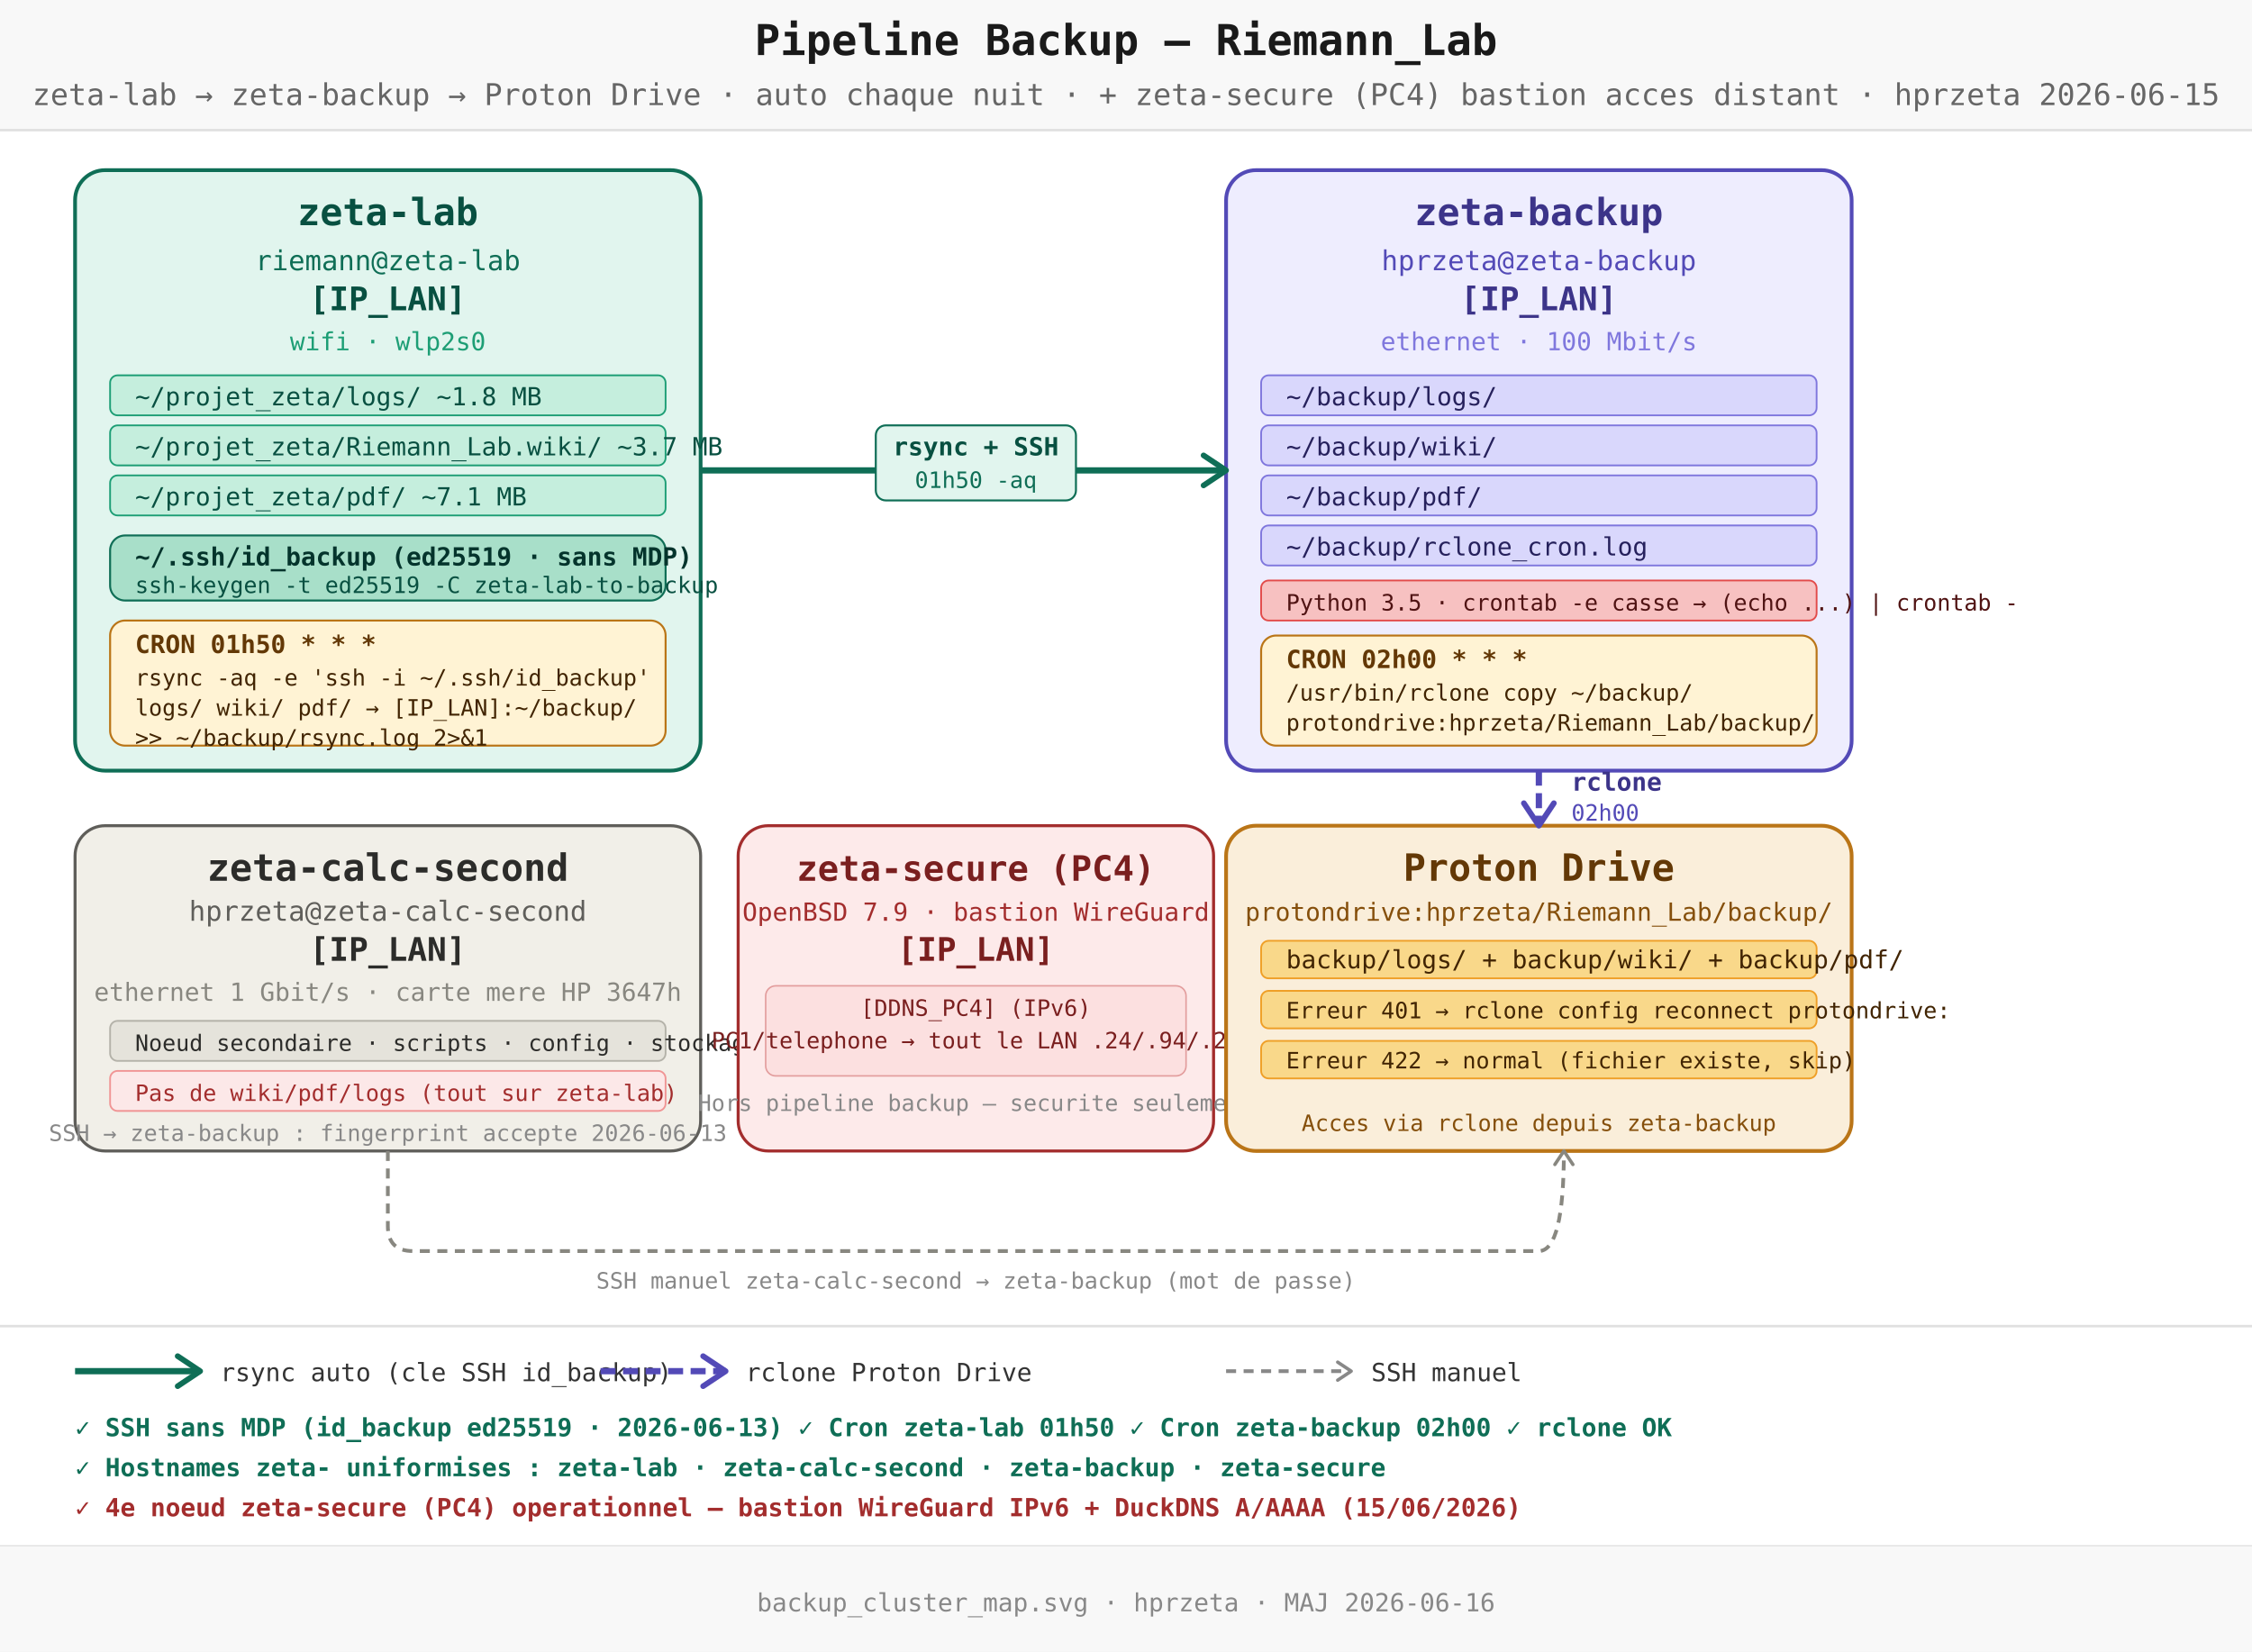
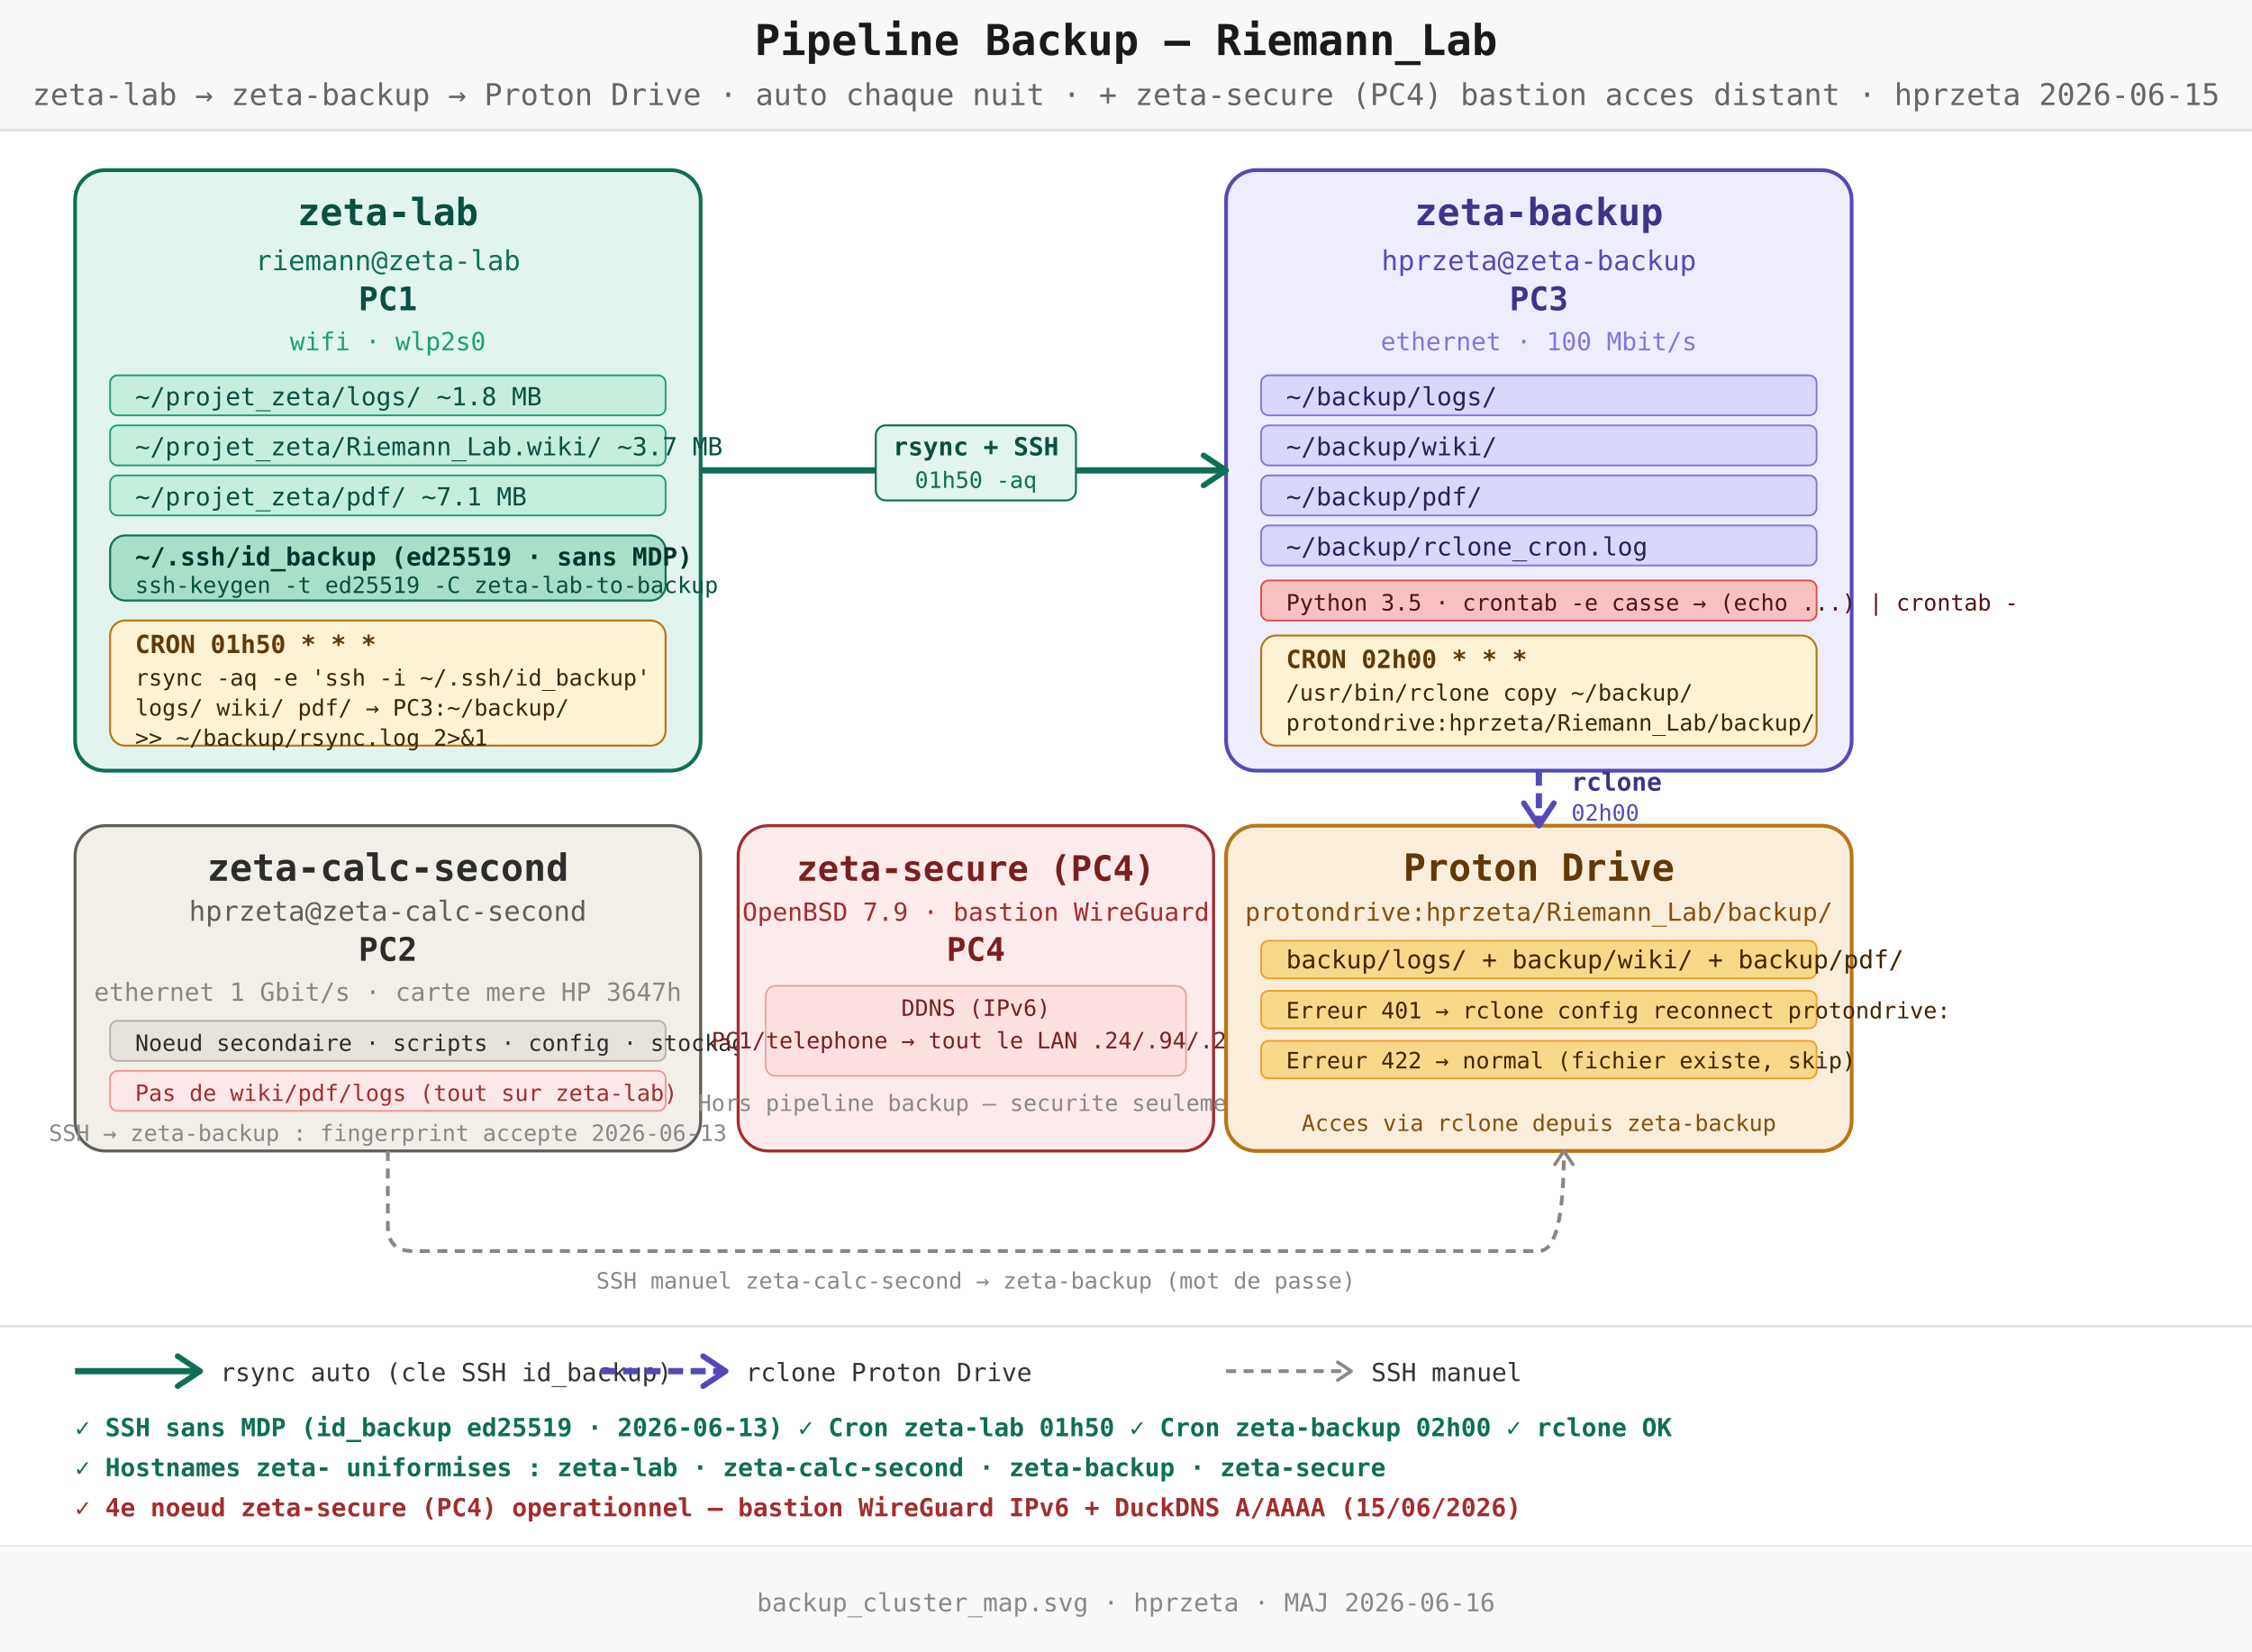
<svg xmlns="http://www.w3.org/2000/svg" width="900" height="660" viewBox="0 0 900 660" font-family="monospace,sans-serif">
  <rect width="900" height="660" fill="#ffffff" />
  <rect x="0" y="0" width="900" height="52" fill="#f8f8f8" />
  <line x1="0" y1="52" x2="900" y2="52" stroke="#e0e0e0" stroke-width="1" />
  <text x="450" y="22" text-anchor="middle" font-size="17" font-weight="700" fill="#1a1a1a">Pipeline Backup — Riemann_Lab</text>
  <text x="450" y="42" text-anchor="middle" font-size="12" fill="#666">zeta-lab → zeta-backup → Proton Drive · auto chaque nuit · + zeta-secure (PC4) bastion acces distant · hprzeta 2026-06-15</text>
  <rect x="30" y="68" width="250" height="240" rx="12" fill="#e1f5ee" stroke="#0f6e56" stroke-width="1.5" />
  <text x="155" y="90" text-anchor="middle" font-size="15" font-weight="700" fill="#085041">zeta-lab</text>
  <text x="155" y="108" text-anchor="middle" font-size="11" fill="#0f6e56">riemann@zeta-lab</text>
-   <text x="155" y="124" text-anchor="middle" font-size="13" font-weight="700" fill="#085041">[IP_LAN]</text>
+   <text x="155" y="124" text-anchor="middle" font-size="13" font-weight="700" fill="#085041">PC1</text>
  <text x="155" y="140" text-anchor="middle" font-size="10" fill="#1d9e75">wifi · wlp2s0</text>
  <rect x="44" y="150" width="222" height="16" rx="3" fill="#c5eedd" stroke="#1d9e75" stroke-width="0.7" />
  <text x="54" y="162" font-size="10" fill="#085041">~/projet_zeta/logs/      ~1.8 MB</text>
  <rect x="44" y="170" width="222" height="16" rx="3" fill="#c5eedd" stroke="#1d9e75" stroke-width="0.7" />
  <text x="54" y="182" font-size="10" fill="#085041">~/projet_zeta/Riemann_Lab.wiki/  ~3.7 MB</text>
  <rect x="44" y="190" width="222" height="16" rx="3" fill="#c5eedd" stroke="#1d9e75" stroke-width="0.7" />
  <text x="54" y="202" font-size="10" fill="#085041">~/projet_zeta/pdf/       ~7.1 MB</text>
  <rect x="44" y="214" width="222" height="26" rx="6" fill="#a8dfc9" stroke="#0f6e56" stroke-width="0.8" />
  <text x="54" y="226" font-size="10" font-weight="600" fill="#04342c">~/.ssh/id_backup  (ed25519 · sans MDP)</text>
  <text x="54" y="237" font-size="9" fill="#085041">ssh-keygen -t ed25519 -C zeta-lab-to-backup</text>
  <rect x="44" y="248" width="222" height="50" rx="6" fill="#fff3d4" stroke="#ba7517" stroke-width="0.8" />
  <text x="54" y="261" font-size="10" font-weight="700" fill="#633806">CRON  01h50 * * *</text>
  <text x="54" y="274" font-size="9" fill="#412402">rsync -aq -e 'ssh -i ~/.ssh/id_backup'</text>
-   <text x="54" y="286" font-size="9" fill="#412402">  logs/ wiki/ pdf/ → [IP_LAN]:~/backup/</text>
+   <text x="54" y="286" font-size="9" fill="#412402">  logs/ wiki/ pdf/ → PC3:~/backup/</text>
  <text x="54" y="298" font-size="9" fill="#412402">  &gt;&gt; ~/backup/rsync.log 2&gt;&amp;1</text>
  <rect x="490" y="68" width="250" height="240" rx="12" fill="#eeedfe" stroke="#534ab7" stroke-width="1.5" />
  <text x="615" y="90" text-anchor="middle" font-size="15" font-weight="700" fill="#3c3489">zeta-backup</text>
  <text x="615" y="108" text-anchor="middle" font-size="11" fill="#534ab7">hprzeta@zeta-backup</text>
-   <text x="615" y="124" text-anchor="middle" font-size="13" font-weight="700" fill="#3c3489">[IP_LAN]</text>
+   <text x="615" y="124" text-anchor="middle" font-size="13" font-weight="700" fill="#3c3489">PC3</text>
  <text x="615" y="140" text-anchor="middle" font-size="10" fill="#7f77dd">ethernet · 100 Mbit/s</text>
  <rect x="504" y="150" width="222" height="16" rx="3" fill="#d9d7fc" stroke="#7f77dd" stroke-width="0.7" />
  <text x="514" y="162" font-size="10" fill="#26215c">~/backup/logs/</text>
  <rect x="504" y="170" width="222" height="16" rx="3" fill="#d9d7fc" stroke="#7f77dd" stroke-width="0.7" />
  <text x="514" y="182" font-size="10" fill="#26215c">~/backup/wiki/</text>
  <rect x="504" y="190" width="222" height="16" rx="3" fill="#d9d7fc" stroke="#7f77dd" stroke-width="0.7" />
  <text x="514" y="202" font-size="10" fill="#26215c">~/backup/pdf/</text>
  <rect x="504" y="210" width="222" height="16" rx="3" fill="#d9d7fc" stroke="#7f77dd" stroke-width="0.7" />
  <text x="514" y="222" font-size="10" fill="#26215c">~/backup/rclone_cron.log</text>
  <rect x="504" y="232" width="222" height="16" rx="3" fill="#f7c1c1" stroke="#e24b4a" stroke-width="0.7" />
  <text x="514" y="244" font-size="9" fill="#501313">Python 3.5 · crontab -e casse → (echo ...) | crontab -</text>
  <rect x="504" y="254" width="222" height="44" rx="6" fill="#fff3d4" stroke="#ba7517" stroke-width="0.8" />
  <text x="514" y="267" font-size="10" font-weight="700" fill="#633806">CRON  02h00 * * *</text>
  <text x="514" y="280" font-size="9" fill="#412402">/usr/bin/rclone copy ~/backup/</text>
  <text x="514" y="292" font-size="9" fill="#412402">  protondrive:hprzeta/Riemann_Lab/backup/</text>
  <rect x="30" y="330" width="250" height="130" rx="12" fill="#f1efe8" stroke="#5f5e5a" stroke-width="1.2" />
  <text x="155" y="352" text-anchor="middle" font-size="15" font-weight="700" fill="#2c2c2a">zeta-calc-second</text>
  <text x="155" y="368" text-anchor="middle" font-size="11" fill="#5f5e5a">hprzeta@zeta-calc-second</text>
-   <text x="155" y="384" text-anchor="middle" font-size="13" font-weight="700" fill="#2c2c2a">[IP_LAN]</text>
+   <text x="155" y="384" text-anchor="middle" font-size="13" font-weight="700" fill="#2c2c2a">PC2</text>
  <text x="155" y="400" text-anchor="middle" font-size="10" fill="#888780">ethernet 1 Gbit/s · carte mere HP 3647h</text>
  <rect x="44" y="408" width="222" height="16" rx="3" fill="#e5e3db" stroke="#b4b2a9" stroke-width="0.7" />
  <text x="54" y="420" font-size="9" fill="#2c2c2a">Noeud secondaire · scripts · config · stockage</text>
  <rect x="44" y="428" width="222" height="16" rx="3" fill="#fce8e8" stroke="#f09595" stroke-width="0.7" />
  <text x="54" y="440" font-size="9" fill="#a32d2d">Pas de wiki/pdf/logs (tout sur zeta-lab)</text>
  <text x="155" y="456" text-anchor="middle" font-size="9" fill="#888">SSH → zeta-backup : fingerprint accepte 2026-06-13</text>
  <rect x="295" y="330" width="190" height="130" rx="12" fill="#fdeaea" stroke="#a32d2d" stroke-width="1.2" />
  <text x="390" y="352" text-anchor="middle" font-size="14" font-weight="700" fill="#7a1f1f">zeta-secure (PC4)</text>
  <text x="390" y="368" text-anchor="middle" font-size="10" fill="#a32d2d">OpenBSD 7.9 · bastion WireGuard</text>
-   <text x="390" y="384" text-anchor="middle" font-size="13" font-weight="700" fill="#7a1f1f">[IP_LAN]</text>
+   <text x="390" y="384" text-anchor="middle" font-size="13" font-weight="700" fill="#7a1f1f">PC4</text>
  <rect x="306" y="394" width="168" height="36" rx="4" fill="#fce0e0" stroke="#e29c9c" stroke-width="0.6" />
-   <text x="390" y="406" text-anchor="middle" font-size="9" fill="#7a1f1f">[DDNS_PC4] (IPv6)</text>
+   <text x="390" y="406" text-anchor="middle" font-size="9" fill="#7a1f1f">DDNS (IPv6)</text>
  <text x="390" y="419" text-anchor="middle" font-size="9" fill="#7a1f1f">PC1/telephone → tout le LAN .24/.94/.22</text>
  <text x="390" y="444" text-anchor="middle" font-size="9" fill="#888">Hors pipeline backup — securite seulement</text>
  <rect x="490" y="330" width="250" height="130" rx="12" fill="#faeeda" stroke="#ba7517" stroke-width="1.5" />
  <text x="615" y="352" text-anchor="middle" font-size="15" font-weight="700" fill="#633806">Proton Drive</text>
  <text x="615" y="368" text-anchor="middle" font-size="10" fill="#854f0b">protondrive:hprzeta/Riemann_Lab/backup/</text>
  <rect x="504" y="376" width="222" height="15" rx="3" fill="#f9d88a" stroke="#ef9f27" stroke-width="0.7" />
  <text x="514" y="387" font-size="10" fill="#412402">backup/logs/  +  backup/wiki/  +  backup/pdf/</text>
  <rect x="504" y="396" width="222" height="15" rx="3" fill="#f9d88a" stroke="#ef9f27" stroke-width="0.7" />
  <text x="514" y="407" font-size="9" fill="#412402">Erreur 401 → rclone config reconnect protondrive:</text>
  <rect x="504" y="416" width="222" height="15" rx="3" fill="#f9d88a" stroke="#ef9f27" stroke-width="0.7" />
  <text x="514" y="427" font-size="9" fill="#412402">Erreur 422 → normal (fichier existe, skip)</text>
  <text x="615" y="452" text-anchor="middle" font-size="9" fill="#854f0b">Acces via rclone depuis zeta-backup</text>
  <defs>
    <marker id="ah" viewBox="0 0 10 10" refX="8" refY="5" markerWidth="6" markerHeight="6" orient="auto-start-reverse">
      <path d="M2 1L8 5L2 9" fill="none" stroke="context-stroke" stroke-width="1.5" stroke-linecap="round" stroke-linejoin="round" />
    </marker>
  </defs>
  <line x1="280" y1="188" x2="490" y2="188" stroke="#0f6e56" stroke-width="2.5" marker-end="url(#ah)" />
  <rect x="350" y="170" width="80" height="30" rx="4" fill="#e1f5ee" stroke="#0f6e56" stroke-width="0.8" />
  <text x="390" y="182" text-anchor="middle" font-size="10" font-weight="700" fill="#085041">rsync + SSH</text>
  <text x="390" y="195" text-anchor="middle" font-size="9" fill="#0f6e56">01h50  -aq</text>
  <line x1="615" y1="308" x2="615" y2="330" stroke="#534ab7" stroke-width="2.5" stroke-dasharray="6 3" marker-end="url(#ah)" />
  <text x="628" y="316" font-size="10" font-weight="700" fill="#3c3489">rclone</text>
  <text x="628" y="328" font-size="9" fill="#534ab7">02h00</text>
  <path d="M155 460 L155 490 Q155 500 165 500 L615 500 Q625 500 625 460" fill="none" stroke="#888780" stroke-width="1.5" stroke-dasharray="4 3" marker-end="url(#ah)" />
  <text x="390" y="515" text-anchor="middle" font-size="9" fill="#888">SSH manuel zeta-calc-second → zeta-backup (mot de passe)</text>
  <line x1="0" y1="530" x2="900" y2="530" stroke="#e0e0e0" stroke-width="1" />
  <line x1="30" y1="548" x2="80" y2="548" stroke="#0f6e56" stroke-width="2.5" marker-end="url(#ah)" />
  <text x="88" y="552" font-size="10" fill="#333">rsync auto (cle SSH id_backup)</text>
  <line x1="240" y1="548" x2="290" y2="548" stroke="#534ab7" stroke-width="2.5" stroke-dasharray="6 3" marker-end="url(#ah)" />
  <text x="298" y="552" font-size="10" fill="#333">rclone Proton Drive</text>
  <line x1="490" y1="548" x2="540" y2="548" stroke="#888" stroke-width="1.5" stroke-dasharray="4 3" marker-end="url(#ah)" />
  <text x="548" y="552" font-size="10" fill="#333">SSH manuel</text>
  <text x="30" y="574" font-size="10" font-weight="600" fill="#0f6e56">✓ SSH sans MDP (id_backup ed25519 · 2026-06-13)  ✓ Cron zeta-lab 01h50  ✓ Cron zeta-backup 02h00  ✓ rclone OK</text>
  <text x="30" y="590" font-size="10" font-weight="600" fill="#0f6e56">✓ Hostnames zeta- uniformises : zeta-lab · zeta-calc-second · zeta-backup · zeta-secure</text>
  <text x="30" y="606" font-size="10" font-weight="600" fill="#a32d2d">✓ 4e noeud zeta-secure (PC4) operationnel — bastion WireGuard IPv6 + DuckDNS A/AAAA (15/06/2026)</text>
  <line x1="0" y1="618" x2="900" y2="618" stroke="#e0e0e0" stroke-width="1" />
  <rect x="0" y="618" width="900" height="42" fill="#f8f8f8" />
  <text x="450" y="644" text-anchor="middle" font-size="10" fill="#888">backup_cluster_map.svg · hprzeta · MAJ 2026-06-16</text>
</svg>
